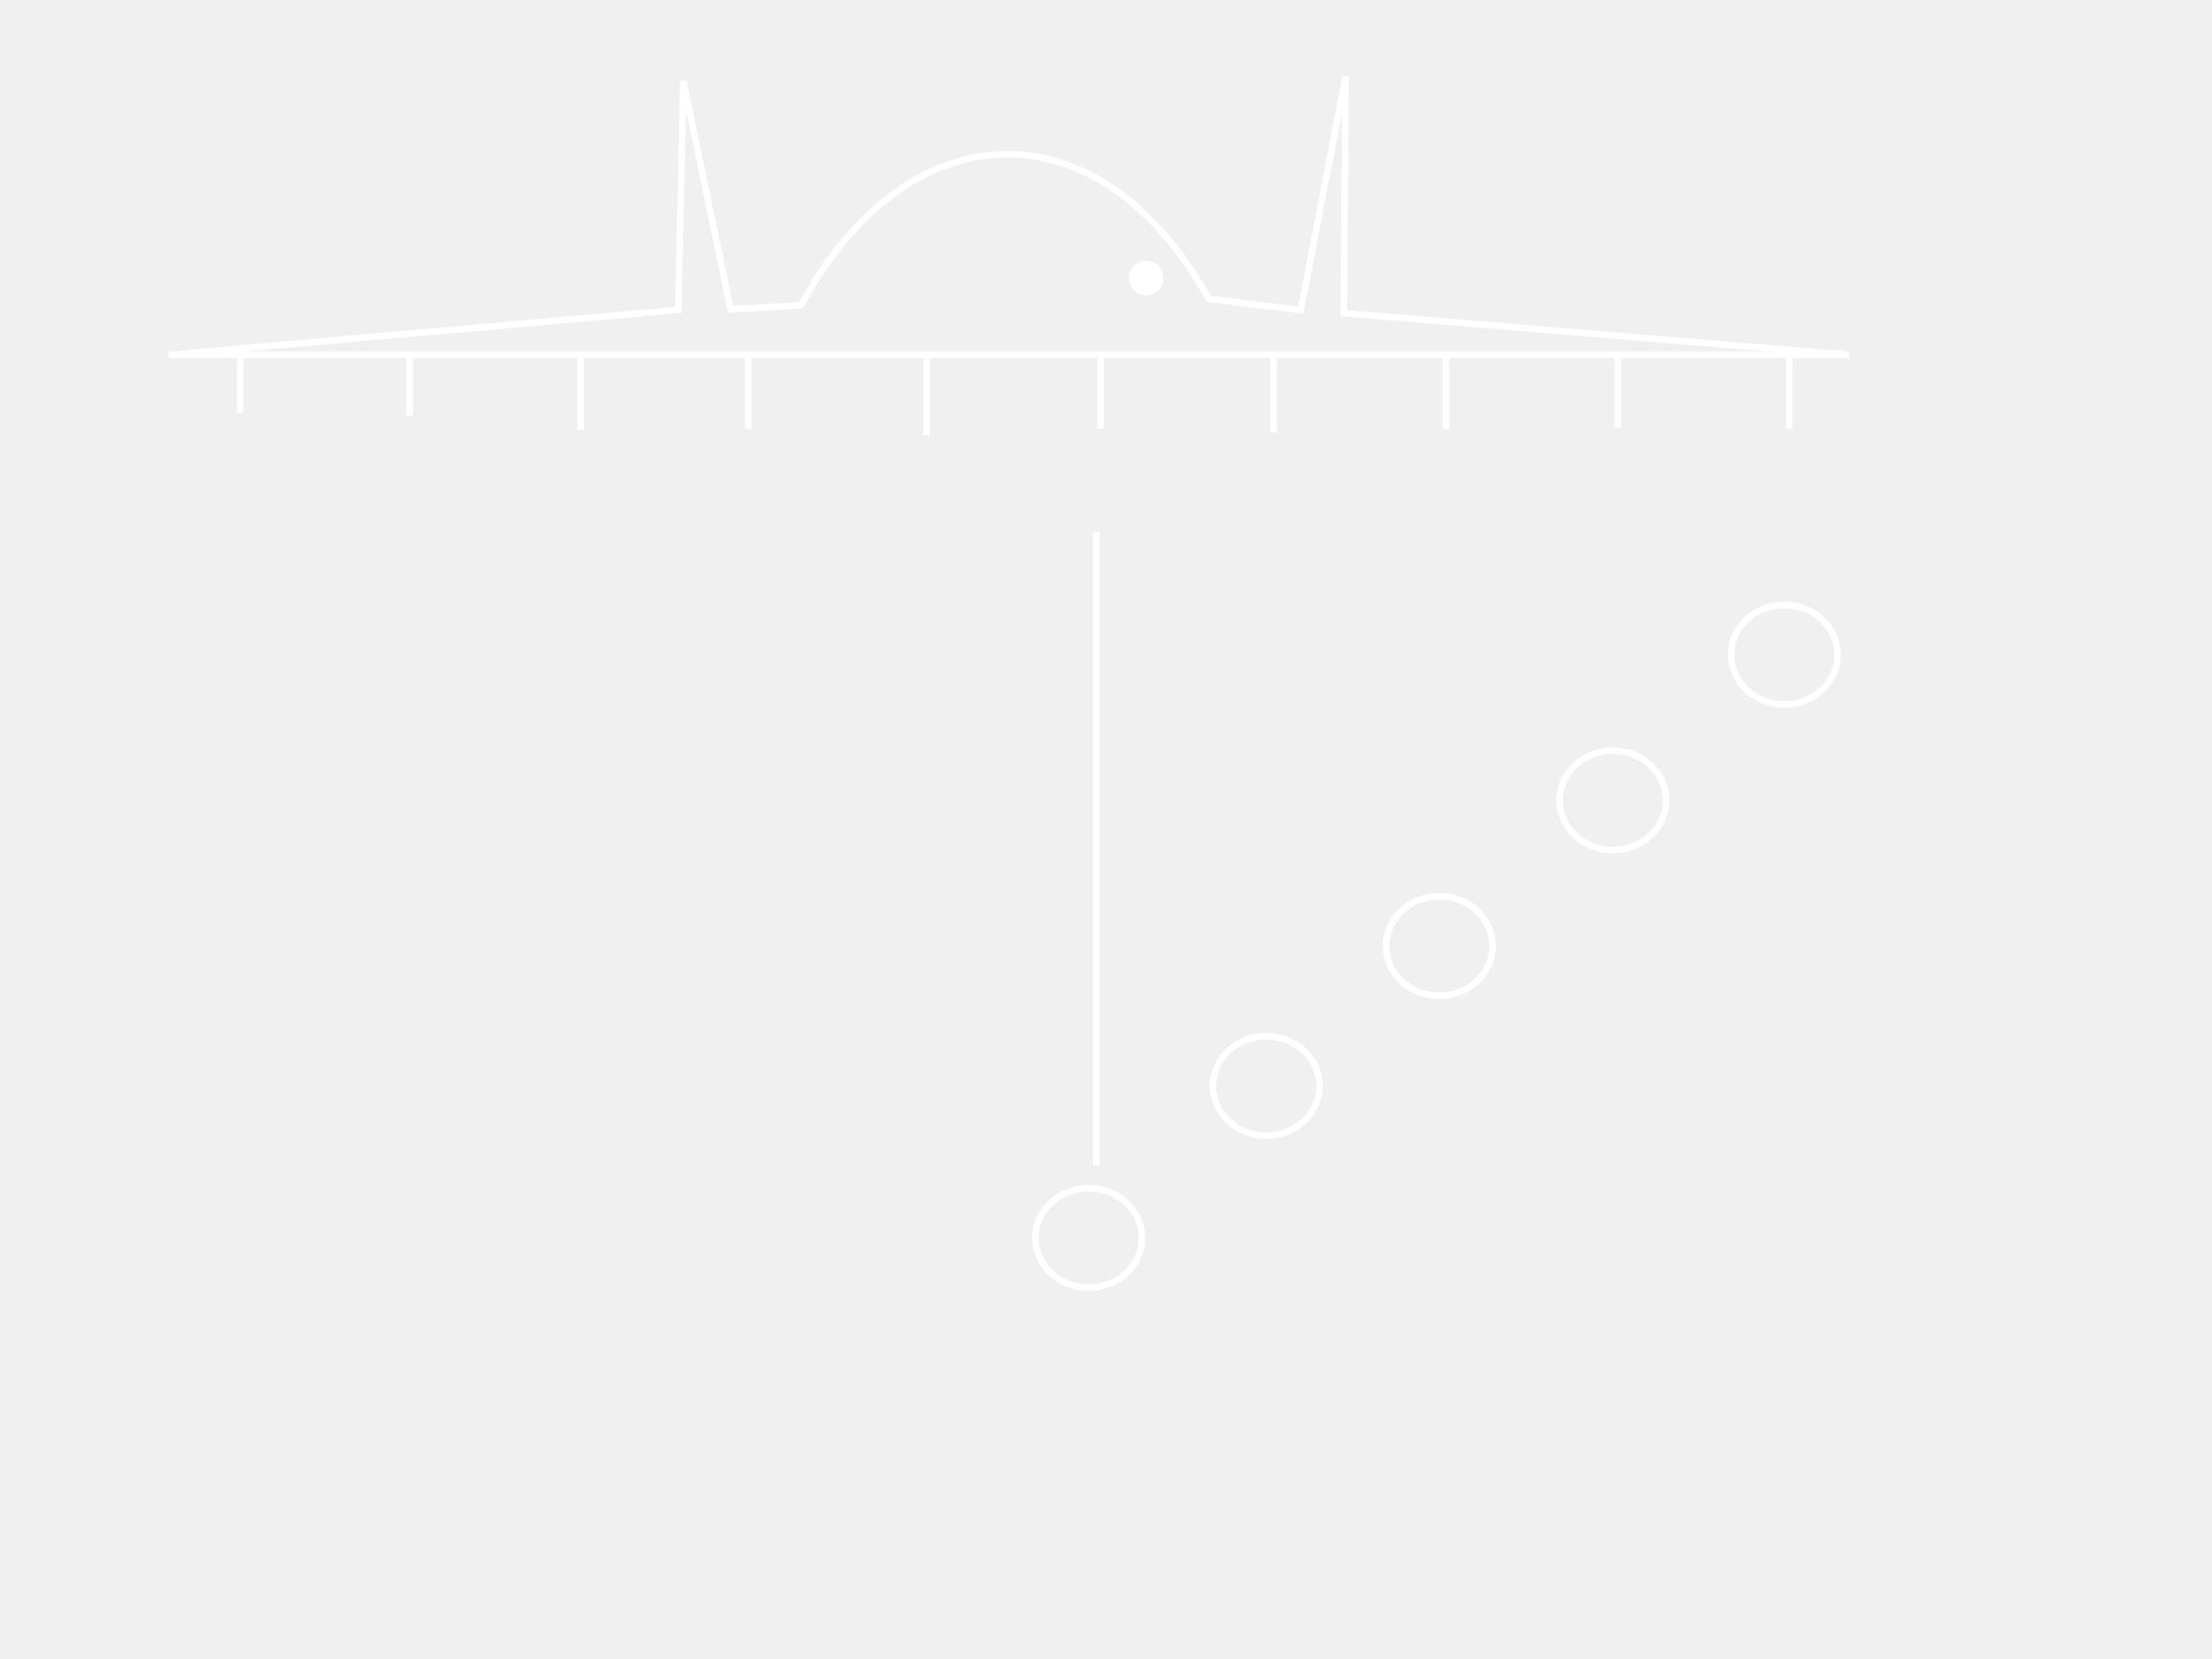
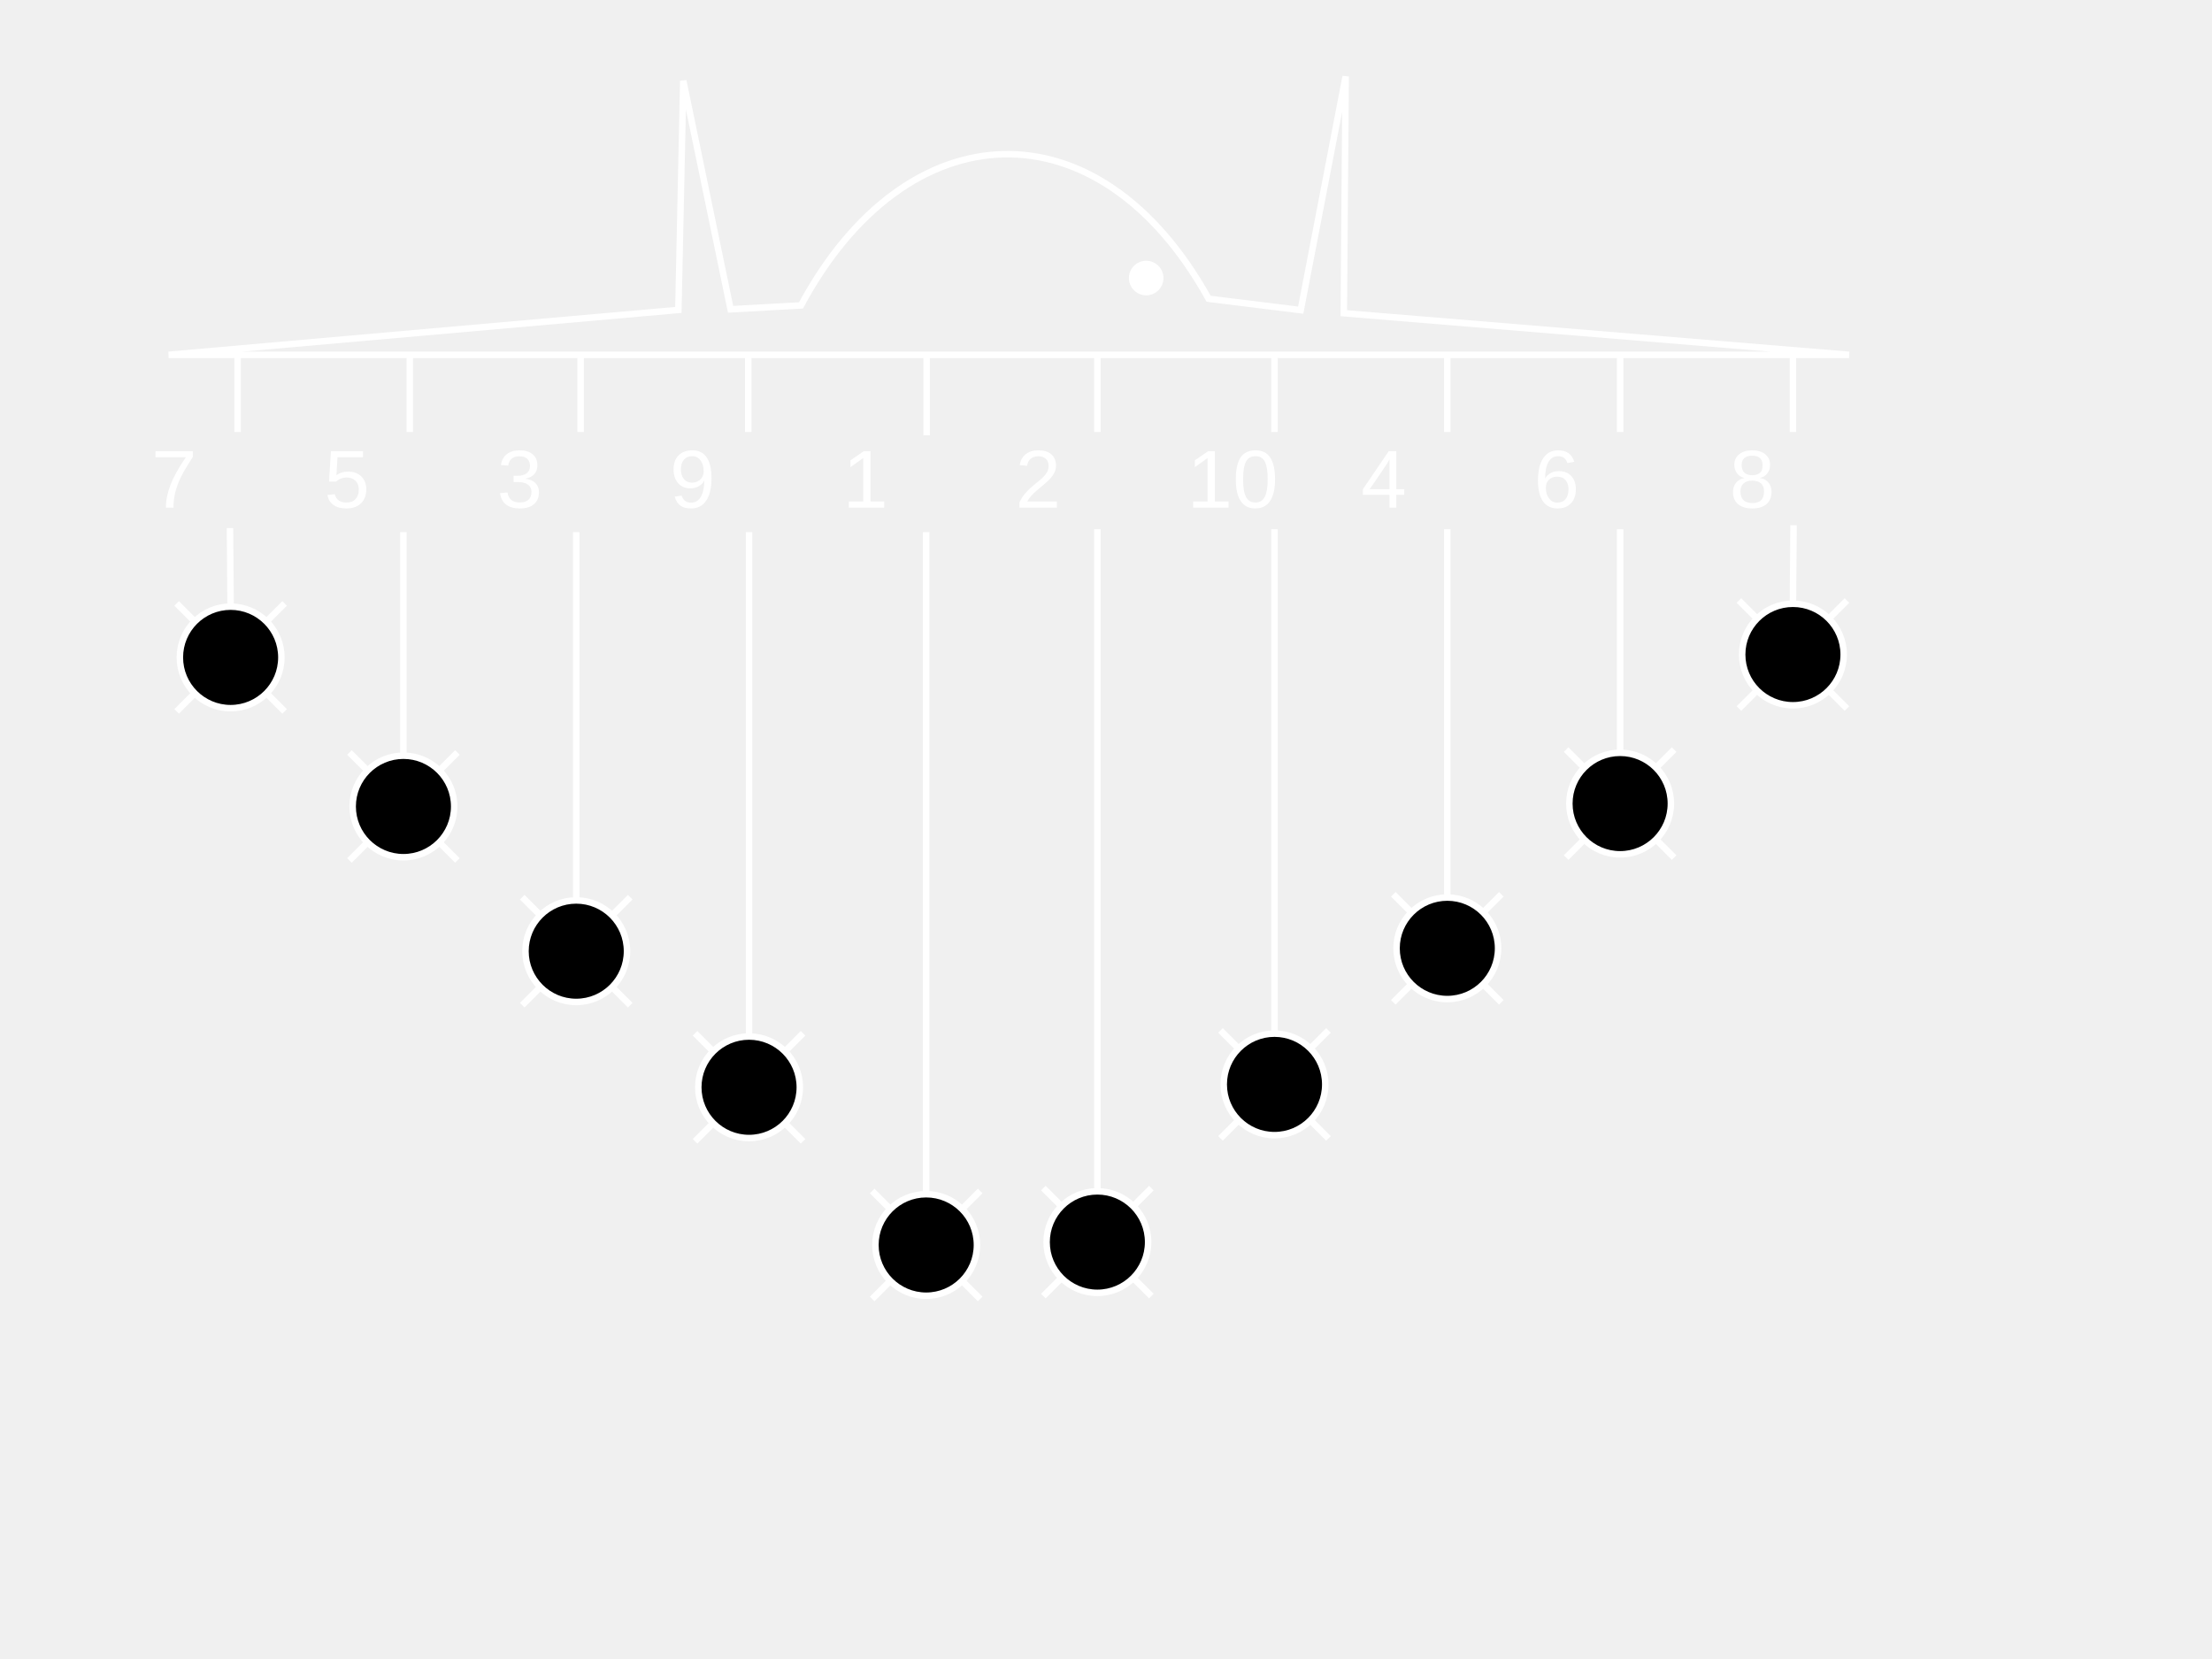
<svg xmlns="http://www.w3.org/2000/svg" version="1.1" id="svg2" width="1024" height="768" viewBox="0 0 1024 768" xml:space="preserve">
  <defs id="defs6" />
  <path style="fill:none;stroke:#ffffff;stroke-width:3;stroke-opacity:1;stroke-dasharray:none" d="M 78.061,164.269 H 855.98 L 622.087,144.986 622.948,35.384 602.138,143.57 559.5,138.299 C 508.724,46.682 419.624,50.498 370.801,141.377 l -32.589,1.802 -21.907,-105.79 -2.273,106.089 z" id="path1" />
-   <path style="fill:none;stroke:#ffffff;stroke-width:3;stroke-dasharray:none;stroke-opacity:1" d="m 111.16,191.076 v -25.777" id="path2" />
-   <path style="fill:none;stroke:#ffffff;stroke-width:3;stroke-dasharray:none;stroke-opacity:1" d="M 189.706,192.419 V 164.918" id="path3" />
-   <path style="fill:none;stroke:#ffffff;stroke-width:3;stroke-dasharray:none;stroke-opacity:1" d="M 268.789,199.022 V 163.775" id="path4" />
-   <path style="fill:none;stroke:#ffffff;stroke-width:3;stroke-dasharray:none;stroke-opacity:1" d="M 346.385,198.487 V 163.562" id="path5" />
+   <path style="fill:none;stroke:#ffffff;stroke-width:3;stroke-dasharray:none;stroke-opacity:1" d="M 110,200 V 164" id="path2" />
+   <path style="fill:none;stroke:#ffffff;stroke-width:3;stroke-dasharray:none;stroke-opacity:1" d="M 189.706,200 V 164" id="path3" />
+   <path style="fill:none;stroke:#ffffff;stroke-width:3;stroke-dasharray:none;stroke-opacity:1" d="M 268.789,200 V 164" id="path4" />
+   <path style="fill:none;stroke:#ffffff;stroke-width:3;stroke-dasharray:none;stroke-opacity:1" d="M 346.385,200 V 164" id="path5" />
  <path style="fill:none;stroke:#ffffff;stroke-width:3;stroke-dasharray:none;stroke-opacity:1" d="M 428.955,201.52 V 163.651" id="path6" />
-   <path style="fill:none;stroke:#ffffff;stroke-width:3;stroke-dasharray:none;stroke-opacity:1" d="M 509.544,198.495 V 163.514" id="path7" />
-   <path style="fill:none;stroke:#ffffff;stroke-width:3;stroke-dasharray:none;stroke-opacity:1" d="M 589.628,200.069 V 164.78" id="path8" />
-   <path style="fill:none;stroke:#ffffff;stroke-width:3;stroke-dasharray:none;stroke-opacity:1" d="m 669.411,198.591 v -35.725" id="path9" />
-   <path style="fill:none;stroke:#ffffff;stroke-width:3;stroke-dasharray:none;stroke-opacity:1" d="M 748.947,197.892 V 164.836" id="path10" />
-   <path style="fill:none;stroke:#ffffff;stroke-width:3;stroke-dasharray:none;stroke-opacity:1" d="M 828.313,198.462 V 163.9" id="path11" />
-   <path style="fill:none;stroke:#ffffff;stroke-width:3;stroke-dasharray:none;stroke-opacity:1" d="M 507.504,246.231 V 539.499" id="path12" />
-   <path id="path13" style="fill:none;stroke:#ffffff;stroke-width:3" d="m 528.657,573.084 a 24.68,23.022 0 0 1 -24.68,23.022 24.68,23.022 0 0 1 -24.68,-23.022 24.68,23.022 0 0 1 24.68,-23.022 24.68,23.022 0 0 1 24.68,23.022 z" />
-   <path id="path15" style="fill:none;stroke:#ffffff;stroke-width:3" d="m 610.86,502.704 a 24.68,23.022 0 0 1 -24.68,23.022 24.68,23.022 0 0 1 -24.68,-23.022 24.68,23.022 0 0 1 24.68,-23.022 24.68,23.022 0 0 1 24.68,23.022 z" />
-   <path id="path16" style="fill:none;stroke:#ffffff;stroke-width:3" d="m 690.958,437.94 a 24.68,23.022 0 0 1 -24.68,23.022 24.68,23.022 0 0 1 -24.68,-23.022 24.68,23.022 0 0 1 24.68,-23.022 24.68,23.022 0 0 1 24.68,23.022 z" />
-   <path id="path17" style="fill:none;stroke:#ffffff;stroke-width:3" d="m 771.323,370.509 a 24.68,23.022 0 0 1 -24.68,23.022 24.68,23.022 0 0 1 -24.68,-23.022 24.68,23.022 0 0 1 24.68,-23.022 24.68,23.022 0 0 1 24.68,23.022 z" />
-   <path id="path18" style="fill:none;stroke:#ffffff;stroke-width:3" d="m 850.708,303.061 a 24.68,23.022 0 0 1 -24.68,23.022 24.68,23.022 0 0 1 -24.68,-23.022 24.68,23.022 0 0 1 24.68,-23.022 24.68,23.022 0 0 1 24.68,23.022 z" />
+   <path style="fill:none;stroke:#ffffff;stroke-width:3;stroke-dasharray:none;stroke-opacity:1" d="M 508,200 V 164" id="path7" />
+   <path style="fill:none;stroke:#ffffff;stroke-width:3;stroke-dasharray:none;stroke-opacity:1" d="M 590,200 V 164" id="path8" />
+   <path style="fill:none;stroke:#ffffff;stroke-width:3;stroke-dasharray:none;stroke-opacity:1" d="M 670,200 V 164" id="path9" />
+   <path style="fill:none;stroke:#ffffff;stroke-width:3;stroke-dasharray:none;stroke-opacity:1" d="M 750,200 V 164" id="path10" />
+   <path style="fill:none;stroke:#ffffff;stroke-width:3;stroke-dasharray:none;stroke-opacity:1" d="M 830,200 V 164" id="path11" />
+   <path style="fill:none;stroke:#ffffff;stroke-width:3;stroke-dasharray:none;stroke-opacity:1" d="M 508,245 V 552" id="L2" />
+   <g id="M2">
+     <path style="fill:none;stroke:#ffffff;stroke-width:3;stroke-dasharray:none;stroke-opacity:1" d="m 533,550 -50,50" id="path20" />
+     <path style="fill:none;stroke:#ffffff;stroke-width:3;stroke-dasharray:none;stroke-opacity:1" d="m 483,550 50,50" id="path21" />
+     <path id="path13" style="fill:#000000;fill-opacity:1;stroke:#ffffff;stroke-width:3;stroke-dasharray:none" d="m 531.5,575 a 23.5,23.5 0 0 1 -23.5,23.5 23.5,23.5 0 0 1 -23.5,-23.5 23.5,23.5 0 0 1 23.5,-23.5 23.5,23.5 0 0 1 23.5,23.5 z" />
+   </g>
+   <path style="fill:none;stroke:#ffffff;stroke-width:3;stroke-dasharray:none;stroke-opacity:1" d="M 590,245 V 479" id="L10" />
+   <g id="M10" transform="translate(81.99966,-73.00034)">
+     <path style="fill:none;stroke:#ffffff;stroke-width:3;stroke-dasharray:none;stroke-opacity:1" d="m 533,550 -50,50" id="path22" />
+     <path style="fill:none;stroke:#ffffff;stroke-width:3;stroke-dasharray:none;stroke-opacity:1" d="m 483,550 50,50" id="path23" />
+     <path id="path24" style="fill:#000000;fill-opacity:1;stroke:#ffffff;stroke-width:3;stroke-dasharray:none" d="m 531.5,575 a 23.5,23.5 0 0 1 -23.5,23.5 23.5,23.5 0 0 1 -23.5,-23.5 23.5,23.5 0 0 1 23.5,-23.5 23.5,23.5 0 0 1 23.5,23.5 z" />
+   </g>
+   <path style="fill:none;stroke:#ffffff;stroke-width:3;stroke-dasharray:none;stroke-opacity:1" d="M 670,245 V 415" id="L4" />
+   <g id="M4" transform="translate(161.9997,-136.0003)">
+     <path style="fill:none;stroke:#ffffff;stroke-width:3;stroke-dasharray:none;stroke-opacity:1" d="m 533,550 -50,50" id="path27" />
+     <path style="fill:none;stroke:#ffffff;stroke-width:3;stroke-dasharray:none;stroke-opacity:1" d="m 483,550 50,50" id="path28" />
+     <path id="path29" style="fill:#000000;fill-opacity:1;stroke:#ffffff;stroke-width:3;stroke-dasharray:none" d="m 531.5,575 a 23.5,23.5 0 0 1 -23.5,23.5 23.5,23.5 0 0 1 -23.5,-23.5 23.5,23.5 0 0 1 23.5,-23.5 23.5,23.5 0 0 1 23.5,23.5 z" />
+   </g>
+   <path style="fill:none;stroke:#ffffff;stroke-width:3;stroke-dasharray:none;stroke-opacity:1" d="M 750,245 V 348" id="L6" />
+   <g id="M6" transform="translate(241.9997,-203.0003)">
+     <path style="fill:none;stroke:#ffffff;stroke-width:3;stroke-dasharray:none;stroke-opacity:1" d="m 533,550 -50,50" id="path31" />
+     <path style="fill:none;stroke:#ffffff;stroke-width:3;stroke-dasharray:none;stroke-opacity:1" d="m 483,550 50,50" id="path32" />
+     <path id="path33" style="fill:#000000;fill-opacity:1;stroke:#ffffff;stroke-width:3;stroke-dasharray:none" d="m 531.5,575 a 23.5,23.5 0 0 1 -23.5,23.5 23.5,23.5 0 0 1 -23.5,-23.5 23.5,23.5 0 0 1 23.5,-23.5 23.5,23.5 0 0 1 23.5,23.5 z" />
+   </g>
+   <path style="fill:none;stroke:#ffffff;stroke-width:3;stroke-dasharray:none;stroke-opacity:1" d="M 830.292,243.139 830,280" id="L8" />
+   <g id="M8" transform="translate(321.9997,-272.0003)">
+     <path style="fill:none;stroke:#ffffff;stroke-width:3;stroke-dasharray:none;stroke-opacity:1" d="m 533,550 -50,50" id="path35" />
+     <path style="fill:none;stroke:#ffffff;stroke-width:3;stroke-dasharray:none;stroke-opacity:1" d="m 483,550 50,50" id="path36" />
+     <path id="path37" style="fill:#000000;fill-opacity:1;stroke:#ffffff;stroke-width:3;stroke-dasharray:none" d="m 531.5,575 a 23.5,23.5 0 0 1 -23.5,23.5 23.5,23.5 0 0 1 -23.5,-23.5 23.5,23.5 0 0 1 23.5,-23.5 23.5,23.5 0 0 1 23.5,23.5 z" />
+   </g>
+   <path style="fill:none;stroke:#ffffff;stroke-width:3;stroke-dasharray:none;stroke-opacity:1" d="M 428.753,246.336 V 553.335" id="path38" />
+   <g id="g41" transform="matrix(-0.9999807,0,0,0.9999958,936.7429,1.337196)">
+     <path style="fill:none;stroke:#ffffff;stroke-width:3;stroke-dasharray:none;stroke-opacity:1" d="m 533,550 -50,50" id="path39" />
+     <path style="fill:none;stroke:#ffffff;stroke-width:3;stroke-dasharray:none;stroke-opacity:1" d="m 483,550 50,50" id="path40" />
+     <path id="path41" style="fill:#000000;fill-opacity:1;stroke:#ffffff;stroke-width:3;stroke-dasharray:none" d="m 531.5,575 a 23.5,23.5 0 0 1 -23.5,23.5 23.5,23.5 0 0 1 -23.5,-23.5 23.5,23.5 0 0 1 23.5,-23.5 23.5,23.5 0 0 1 23.5,23.5 z" />
+   </g>
+   <path style="fill:none;stroke:#ffffff;stroke-width:3;stroke-dasharray:none;stroke-opacity:1" d="M 346.754,246.336 V 480.335" id="path42" />
+   <g id="g45" transform="matrix(-0.9999807,0,0,0.9999958,854.7448,-71.66284)">
+     <path style="fill:none;stroke:#ffffff;stroke-width:3;stroke-dasharray:none;stroke-opacity:1" d="m 533,550 -50,50" id="path43" />
+     <path style="fill:none;stroke:#ffffff;stroke-width:3;stroke-dasharray:none;stroke-opacity:1" d="m 483,550 50,50" id="path44" />
+     <path id="path45" style="fill:#000000;fill-opacity:1;stroke:#ffffff;stroke-width:3;stroke-dasharray:none" d="m 531.5,575 a 23.5,23.5 0 0 1 -23.5,23.5 23.5,23.5 0 0 1 -23.5,-23.5 23.5,23.5 0 0 1 23.5,-23.5 23.5,23.5 0 0 1 23.5,23.5 z" />
+   </g>
+   <path style="fill:none;stroke:#ffffff;stroke-width:3;stroke-dasharray:none;stroke-opacity:1" d="M 266.756,246.336 V 416.335" id="path46" />
+   <g id="g49" transform="matrix(-0.9999807,0,0,0.9999958,774.7463,-134.6626)">
+     <path style="fill:none;stroke:#ffffff;stroke-width:3;stroke-dasharray:none;stroke-opacity:1" d="m 533,550 -50,50" id="path47" />
+     <path style="fill:none;stroke:#ffffff;stroke-width:3;stroke-dasharray:none;stroke-opacity:1" d="m 483,550 50,50" id="path48" />
+     <path id="path49" style="fill:#000000;fill-opacity:1;stroke:#ffffff;stroke-width:3;stroke-dasharray:none" d="m 531.5,575 a 23.5,23.5 0 0 1 -23.5,23.5 23.5,23.5 0 0 1 -23.5,-23.5 23.5,23.5 0 0 1 23.5,-23.5 23.5,23.5 0 0 1 23.5,23.5 z" />
+   </g>
+   <path style="fill:none;stroke:#ffffff;stroke-width:3;stroke-dasharray:none;stroke-opacity:1" d="M 186.757,246.336 V 349.336" id="path50" />
+   <g id="g53" transform="matrix(-0.9999807,0,0,0.9999958,694.7479,-201.6623)">
+     <path style="fill:none;stroke:#ffffff;stroke-width:3;stroke-dasharray:none;stroke-opacity:1" d="m 533,550 -50,50" id="path51" />
+     <path style="fill:none;stroke:#ffffff;stroke-width:3;stroke-dasharray:none;stroke-opacity:1" d="m 483,550 50,50" id="path52" />
+     <path id="path53" style="fill:#000000;fill-opacity:1;stroke:#ffffff;stroke-width:3;stroke-dasharray:none" d="m 531.5,575 a 23.5,23.5 0 0 1 -23.5,23.5 23.5,23.5 0 0 1 -23.5,-23.5 23.5,23.5 0 0 1 23.5,-23.5 23.5,23.5 0 0 1 23.5,23.5 z" />
+   </g>
+   <path style="fill:none;stroke:#ffffff;stroke-width:3;stroke-dasharray:none;stroke-opacity:1" d="m 106.466,244.476 0.292,36.86" id="path54" />
+   <g id="g57" transform="matrix(-0.9999807,0,0,0.9999958,614.7494,-270.662)">
+     <path style="fill:none;stroke:#ffffff;stroke-width:3;stroke-dasharray:none;stroke-opacity:1" d="m 533,550 -50,50" id="path55" />
+     <path style="fill:none;stroke:#ffffff;stroke-width:3;stroke-dasharray:none;stroke-opacity:1" d="m 483,550 50,50" id="path56" />
+     <path id="path57" style="fill:#000000;fill-opacity:1;stroke:#ffffff;stroke-width:3;stroke-dasharray:none" d="m 531.5,575 a 23.5,23.5 0 0 1 -23.5,23.5 23.5,23.5 0 0 1 -23.5,-23.5 23.5,23.5 0 0 1 23.5,-23.5 23.5,23.5 0 0 1 23.5,23.5 z" />
+   </g>
  <path id="path14" style="fill:#ffffff;fill-opacity:1;stroke:none;stroke-width:2.814" d="m 538.605,128.717 a 8,8 0 0 1 -8,8 8,8 0 0 1 -8,-8 8,8 0 0 1 8,-8 8,8 0 0 1 8,8 z" />
+   <text xml:space="preserve" style="font-style:normal;font-variant:normal;font-weight:normal;font-stretch:normal;font-size:38px;line-height:0%;font-family:'Liberation Sans';-inkscape-font-specification:'Liberation Sans';text-align:center;letter-spacing:0px;word-spacing:0px;writing-mode:lr-tb;text-anchor:middle;display:inline;fill:#ffffff;fill-opacity:1;stroke:none;stroke-width:1" x="512" y="208" id="Stations">
+     <tspan x="107" y="235" id="S7">7</tspan>
+     <tspan x="187" y="235" id="S5">5</tspan>
+     <tspan x="267" y="235" id="S3">3</tspan>
+     <tspan x="347" y="235" id="S9">9</tspan>
+     <tspan x="427" y="235" id="S1">1</tspan>
+     <tspan x="507" y="235" id="S2">2</tspan>
+     <tspan x="597" y="235" id="S10">10</tspan>
+     <tspan x="667" y="235" id="S4">4</tspan>
+     <tspan x="747" y="235" id="S6">6</tspan>
+     <tspan x="827" y="235" id="S8">8</tspan>
+   </text>
</svg>
